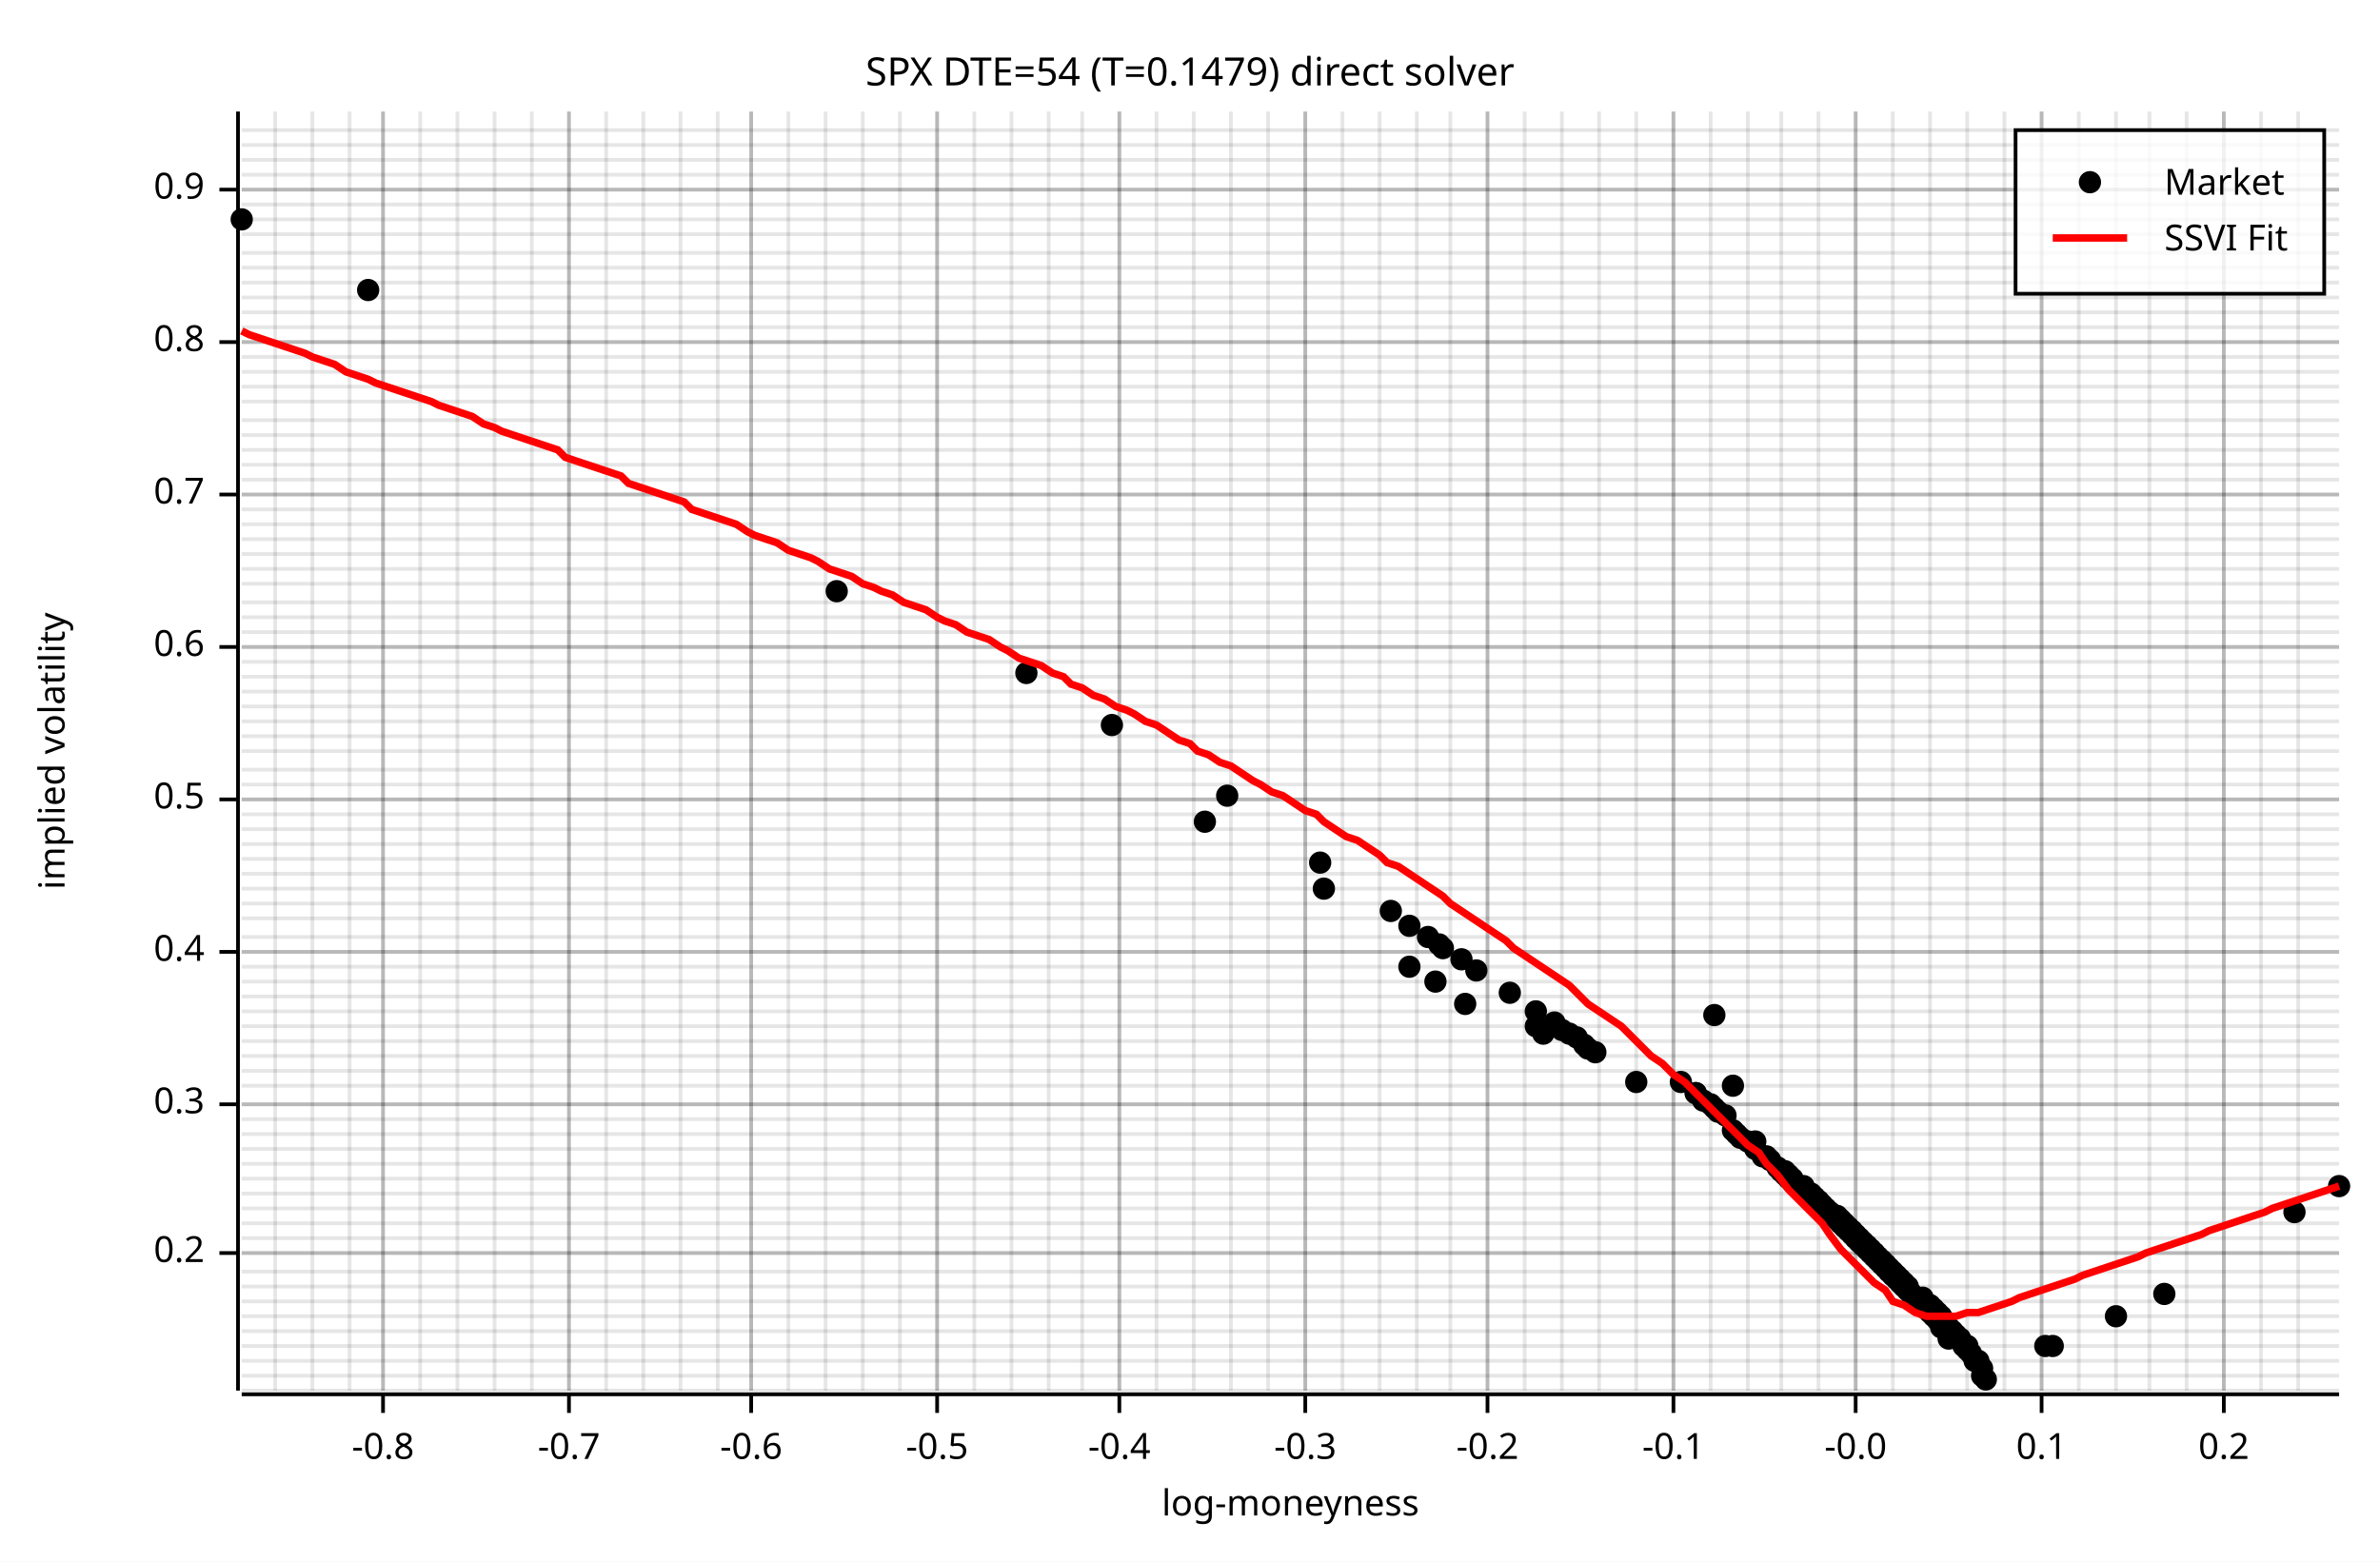
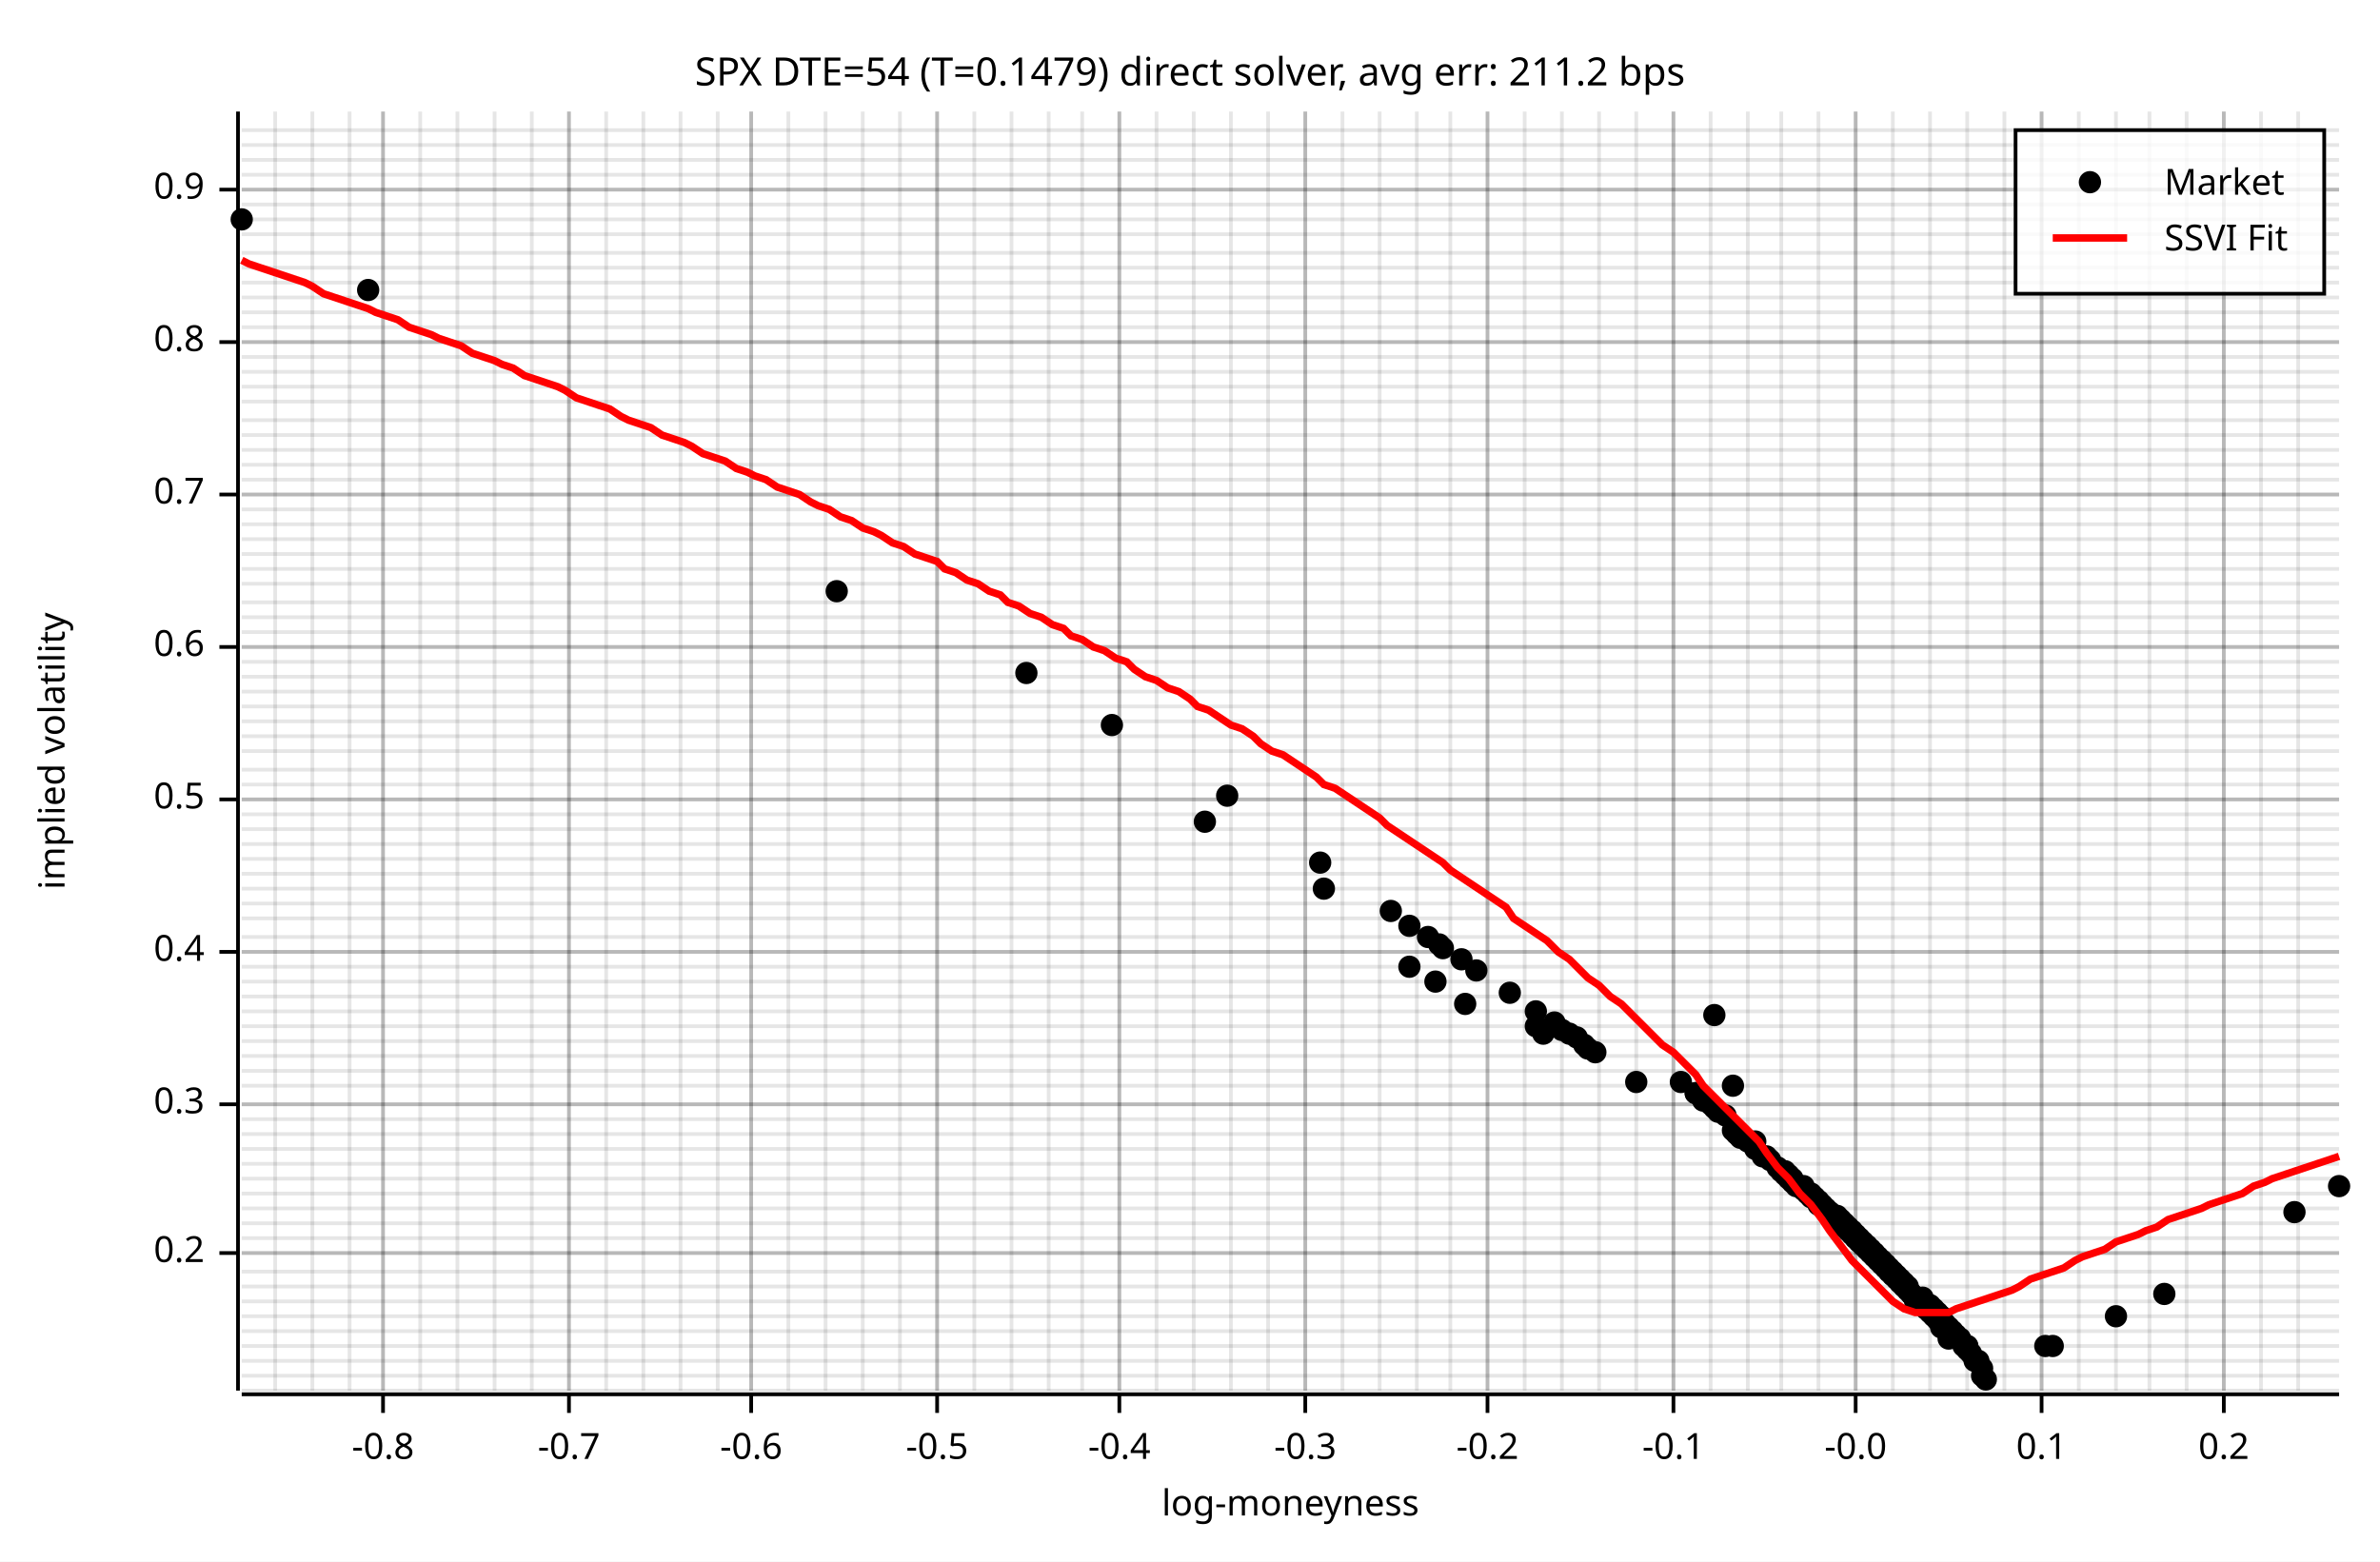
<svg xmlns="http://www.w3.org/2000/svg" width="640" height="420" viewBox="0 0 640 420">
  <rect x="0" y="0" width="640" height="420" opacity="1" fill="#FFFFFF" stroke="none" />
  <text x="320" y="15" dy="0.76em" text-anchor="middle" font-family="sans-serif" font-size="10.484" opacity="1" fill="#000000">
- SPX DTE=54 (T=0.1479) direct solver
+ SPX DTE=54 (T=0.1479) direct solver, avg err: 211.2 bps
</text>
  <line opacity="0.1" stroke="#000000" stroke-width="1" x1="74" y1="374" x2="74" y2="30" />
  <line opacity="0.1" stroke="#000000" stroke-width="1" x1="84" y1="374" x2="84" y2="30" />
  <line opacity="0.1" stroke="#000000" stroke-width="1" x1="94" y1="374" x2="94" y2="30" />
  <line opacity="0.1" stroke="#000000" stroke-width="1" x1="103" y1="374" x2="103" y2="30" />
  <line opacity="0.1" stroke="#000000" stroke-width="1" x1="113" y1="374" x2="113" y2="30" />
  <line opacity="0.1" stroke="#000000" stroke-width="1" x1="123" y1="374" x2="123" y2="30" />
  <line opacity="0.1" stroke="#000000" stroke-width="1" x1="133" y1="374" x2="133" y2="30" />
  <line opacity="0.1" stroke="#000000" stroke-width="1" x1="143" y1="374" x2="143" y2="30" />
  <line opacity="0.1" stroke="#000000" stroke-width="1" x1="153" y1="374" x2="153" y2="30" />
  <line opacity="0.1" stroke="#000000" stroke-width="1" x1="163" y1="374" x2="163" y2="30" />
  <line opacity="0.1" stroke="#000000" stroke-width="1" x1="173" y1="374" x2="173" y2="30" />
  <line opacity="0.1" stroke="#000000" stroke-width="1" x1="183" y1="374" x2="183" y2="30" />
  <line opacity="0.1" stroke="#000000" stroke-width="1" x1="193" y1="374" x2="193" y2="30" />
  <line opacity="0.1" stroke="#000000" stroke-width="1" x1="202" y1="374" x2="202" y2="30" />
  <line opacity="0.1" stroke="#000000" stroke-width="1" x1="212" y1="374" x2="212" y2="30" />
  <line opacity="0.1" stroke="#000000" stroke-width="1" x1="222" y1="374" x2="222" y2="30" />
  <line opacity="0.1" stroke="#000000" stroke-width="1" x1="232" y1="374" x2="232" y2="30" />
  <line opacity="0.1" stroke="#000000" stroke-width="1" x1="242" y1="374" x2="242" y2="30" />
  <line opacity="0.1" stroke="#000000" stroke-width="1" x1="252" y1="374" x2="252" y2="30" />
  <line opacity="0.1" stroke="#000000" stroke-width="1" x1="262" y1="374" x2="262" y2="30" />
  <line opacity="0.1" stroke="#000000" stroke-width="1" x1="272" y1="374" x2="272" y2="30" />
  <line opacity="0.1" stroke="#000000" stroke-width="1" x1="282" y1="374" x2="282" y2="30" />
  <line opacity="0.1" stroke="#000000" stroke-width="1" x1="291" y1="374" x2="291" y2="30" />
  <line opacity="0.1" stroke="#000000" stroke-width="1" x1="301" y1="374" x2="301" y2="30" />
  <line opacity="0.1" stroke="#000000" stroke-width="1" x1="311" y1="374" x2="311" y2="30" />
  <line opacity="0.1" stroke="#000000" stroke-width="1" x1="321" y1="374" x2="321" y2="30" />
  <line opacity="0.1" stroke="#000000" stroke-width="1" x1="331" y1="374" x2="331" y2="30" />
  <line opacity="0.1" stroke="#000000" stroke-width="1" x1="341" y1="374" x2="341" y2="30" />
  <line opacity="0.1" stroke="#000000" stroke-width="1" x1="351" y1="374" x2="351" y2="30" />
  <line opacity="0.1" stroke="#000000" stroke-width="1" x1="361" y1="374" x2="361" y2="30" />
  <line opacity="0.1" stroke="#000000" stroke-width="1" x1="371" y1="374" x2="371" y2="30" />
  <line opacity="0.1" stroke="#000000" stroke-width="1" x1="381" y1="374" x2="381" y2="30" />
  <line opacity="0.1" stroke="#000000" stroke-width="1" x1="390" y1="374" x2="390" y2="30" />
  <line opacity="0.1" stroke="#000000" stroke-width="1" x1="400" y1="374" x2="400" y2="30" />
  <line opacity="0.1" stroke="#000000" stroke-width="1" x1="410" y1="374" x2="410" y2="30" />
  <line opacity="0.1" stroke="#000000" stroke-width="1" x1="420" y1="374" x2="420" y2="30" />
  <line opacity="0.1" stroke="#000000" stroke-width="1" x1="430" y1="374" x2="430" y2="30" />
  <line opacity="0.1" stroke="#000000" stroke-width="1" x1="440" y1="374" x2="440" y2="30" />
  <line opacity="0.1" stroke="#000000" stroke-width="1" x1="450" y1="374" x2="450" y2="30" />
  <line opacity="0.1" stroke="#000000" stroke-width="1" x1="460" y1="374" x2="460" y2="30" />
  <line opacity="0.1" stroke="#000000" stroke-width="1" x1="470" y1="374" x2="470" y2="30" />
  <line opacity="0.1" stroke="#000000" stroke-width="1" x1="479" y1="374" x2="479" y2="30" />
  <line opacity="0.1" stroke="#000000" stroke-width="1" x1="489" y1="374" x2="489" y2="30" />
  <line opacity="0.1" stroke="#000000" stroke-width="1" x1="499" y1="374" x2="499" y2="30" />
  <line opacity="0.1" stroke="#000000" stroke-width="1" x1="509" y1="374" x2="509" y2="30" />
  <line opacity="0.1" stroke="#000000" stroke-width="1" x1="519" y1="374" x2="519" y2="30" />
  <line opacity="0.1" stroke="#000000" stroke-width="1" x1="529" y1="374" x2="529" y2="30" />
  <line opacity="0.1" stroke="#000000" stroke-width="1" x1="539" y1="374" x2="539" y2="30" />
  <line opacity="0.1" stroke="#000000" stroke-width="1" x1="549" y1="374" x2="549" y2="30" />
  <line opacity="0.1" stroke="#000000" stroke-width="1" x1="559" y1="374" x2="559" y2="30" />
  <line opacity="0.1" stroke="#000000" stroke-width="1" x1="569" y1="374" x2="569" y2="30" />
  <line opacity="0.1" stroke="#000000" stroke-width="1" x1="578" y1="374" x2="578" y2="30" />
  <line opacity="0.1" stroke="#000000" stroke-width="1" x1="588" y1="374" x2="588" y2="30" />
  <line opacity="0.1" stroke="#000000" stroke-width="1" x1="598" y1="374" x2="598" y2="30" />
  <line opacity="0.1" stroke="#000000" stroke-width="1" x1="608" y1="374" x2="608" y2="30" />
  <line opacity="0.1" stroke="#000000" stroke-width="1" x1="618" y1="374" x2="618" y2="30" />
  <line opacity="0.1" stroke="#000000" stroke-width="1" x1="65" y1="374" x2="629" y2="374" />
  <line opacity="0.1" stroke="#000000" stroke-width="1" x1="65" y1="370" x2="629" y2="370" />
  <line opacity="0.1" stroke="#000000" stroke-width="1" x1="65" y1="366" x2="629" y2="366" />
  <line opacity="0.1" stroke="#000000" stroke-width="1" x1="65" y1="362" x2="629" y2="362" />
  <line opacity="0.1" stroke="#000000" stroke-width="1" x1="65" y1="358" x2="629" y2="358" />
  <line opacity="0.1" stroke="#000000" stroke-width="1" x1="65" y1="354" x2="629" y2="354" />
  <line opacity="0.1" stroke="#000000" stroke-width="1" x1="65" y1="350" x2="629" y2="350" />
  <line opacity="0.1" stroke="#000000" stroke-width="1" x1="65" y1="346" x2="629" y2="346" />
  <line opacity="0.1" stroke="#000000" stroke-width="1" x1="65" y1="342" x2="629" y2="342" />
  <line opacity="0.1" stroke="#000000" stroke-width="1" x1="65" y1="337" x2="629" y2="337" />
  <line opacity="0.1" stroke="#000000" stroke-width="1" x1="65" y1="333" x2="629" y2="333" />
  <line opacity="0.1" stroke="#000000" stroke-width="1" x1="65" y1="329" x2="629" y2="329" />
  <line opacity="0.1" stroke="#000000" stroke-width="1" x1="65" y1="325" x2="629" y2="325" />
  <line opacity="0.1" stroke="#000000" stroke-width="1" x1="65" y1="321" x2="629" y2="321" />
  <line opacity="0.1" stroke="#000000" stroke-width="1" x1="65" y1="317" x2="629" y2="317" />
  <line opacity="0.1" stroke="#000000" stroke-width="1" x1="65" y1="313" x2="629" y2="313" />
  <line opacity="0.1" stroke="#000000" stroke-width="1" x1="65" y1="309" x2="629" y2="309" />
  <line opacity="0.1" stroke="#000000" stroke-width="1" x1="65" y1="305" x2="629" y2="305" />
  <line opacity="0.1" stroke="#000000" stroke-width="1" x1="65" y1="301" x2="629" y2="301" />
  <line opacity="0.1" stroke="#000000" stroke-width="1" x1="65" y1="297" x2="629" y2="297" />
  <line opacity="0.1" stroke="#000000" stroke-width="1" x1="65" y1="292" x2="629" y2="292" />
  <line opacity="0.1" stroke="#000000" stroke-width="1" x1="65" y1="288" x2="629" y2="288" />
  <line opacity="0.1" stroke="#000000" stroke-width="1" x1="65" y1="284" x2="629" y2="284" />
  <line opacity="0.1" stroke="#000000" stroke-width="1" x1="65" y1="280" x2="629" y2="280" />
  <line opacity="0.1" stroke="#000000" stroke-width="1" x1="65" y1="276" x2="629" y2="276" />
  <line opacity="0.1" stroke="#000000" stroke-width="1" x1="65" y1="272" x2="629" y2="272" />
  <line opacity="0.1" stroke="#000000" stroke-width="1" x1="65" y1="268" x2="629" y2="268" />
  <line opacity="0.1" stroke="#000000" stroke-width="1" x1="65" y1="264" x2="629" y2="264" />
  <line opacity="0.1" stroke="#000000" stroke-width="1" x1="65" y1="260" x2="629" y2="260" />
  <line opacity="0.1" stroke="#000000" stroke-width="1" x1="65" y1="256" x2="629" y2="256" />
  <line opacity="0.1" stroke="#000000" stroke-width="1" x1="65" y1="252" x2="629" y2="252" />
  <line opacity="0.1" stroke="#000000" stroke-width="1" x1="65" y1="247" x2="629" y2="247" />
  <line opacity="0.1" stroke="#000000" stroke-width="1" x1="65" y1="243" x2="629" y2="243" />
  <line opacity="0.1" stroke="#000000" stroke-width="1" x1="65" y1="239" x2="629" y2="239" />
  <line opacity="0.1" stroke="#000000" stroke-width="1" x1="65" y1="235" x2="629" y2="235" />
  <line opacity="0.1" stroke="#000000" stroke-width="1" x1="65" y1="231" x2="629" y2="231" />
  <line opacity="0.1" stroke="#000000" stroke-width="1" x1="65" y1="227" x2="629" y2="227" />
  <line opacity="0.1" stroke="#000000" stroke-width="1" x1="65" y1="223" x2="629" y2="223" />
  <line opacity="0.1" stroke="#000000" stroke-width="1" x1="65" y1="219" x2="629" y2="219" />
  <line opacity="0.1" stroke="#000000" stroke-width="1" x1="65" y1="215" x2="629" y2="215" />
  <line opacity="0.1" stroke="#000000" stroke-width="1" x1="65" y1="211" x2="629" y2="211" />
  <line opacity="0.1" stroke="#000000" stroke-width="1" x1="65" y1="207" x2="629" y2="207" />
  <line opacity="0.1" stroke="#000000" stroke-width="1" x1="65" y1="202" x2="629" y2="202" />
  <line opacity="0.1" stroke="#000000" stroke-width="1" x1="65" y1="198" x2="629" y2="198" />
  <line opacity="0.1" stroke="#000000" stroke-width="1" x1="65" y1="194" x2="629" y2="194" />
  <line opacity="0.1" stroke="#000000" stroke-width="1" x1="65" y1="190" x2="629" y2="190" />
  <line opacity="0.1" stroke="#000000" stroke-width="1" x1="65" y1="186" x2="629" y2="186" />
  <line opacity="0.1" stroke="#000000" stroke-width="1" x1="65" y1="182" x2="629" y2="182" />
  <line opacity="0.1" stroke="#000000" stroke-width="1" x1="65" y1="178" x2="629" y2="178" />
  <line opacity="0.1" stroke="#000000" stroke-width="1" x1="65" y1="174" x2="629" y2="174" />
  <line opacity="0.1" stroke="#000000" stroke-width="1" x1="65" y1="170" x2="629" y2="170" />
  <line opacity="0.1" stroke="#000000" stroke-width="1" x1="65" y1="166" x2="629" y2="166" />
  <line opacity="0.1" stroke="#000000" stroke-width="1" x1="65" y1="162" x2="629" y2="162" />
  <line opacity="0.1" stroke="#000000" stroke-width="1" x1="65" y1="157" x2="629" y2="157" />
  <line opacity="0.1" stroke="#000000" stroke-width="1" x1="65" y1="153" x2="629" y2="153" />
  <line opacity="0.1" stroke="#000000" stroke-width="1" x1="65" y1="149" x2="629" y2="149" />
  <line opacity="0.1" stroke="#000000" stroke-width="1" x1="65" y1="145" x2="629" y2="145" />
  <line opacity="0.1" stroke="#000000" stroke-width="1" x1="65" y1="141" x2="629" y2="141" />
  <line opacity="0.1" stroke="#000000" stroke-width="1" x1="65" y1="137" x2="629" y2="137" />
  <line opacity="0.1" stroke="#000000" stroke-width="1" x1="65" y1="133" x2="629" y2="133" />
  <line opacity="0.1" stroke="#000000" stroke-width="1" x1="65" y1="129" x2="629" y2="129" />
  <line opacity="0.1" stroke="#000000" stroke-width="1" x1="65" y1="125" x2="629" y2="125" />
  <line opacity="0.1" stroke="#000000" stroke-width="1" x1="65" y1="121" x2="629" y2="121" />
  <line opacity="0.1" stroke="#000000" stroke-width="1" x1="65" y1="117" x2="629" y2="117" />
  <line opacity="0.1" stroke="#000000" stroke-width="1" x1="65" y1="113" x2="629" y2="113" />
  <line opacity="0.1" stroke="#000000" stroke-width="1" x1="65" y1="108" x2="629" y2="108" />
  <line opacity="0.1" stroke="#000000" stroke-width="1" x1="65" y1="104" x2="629" y2="104" />
  <line opacity="0.1" stroke="#000000" stroke-width="1" x1="65" y1="100" x2="629" y2="100" />
  <line opacity="0.1" stroke="#000000" stroke-width="1" x1="65" y1="96" x2="629" y2="96" />
  <line opacity="0.1" stroke="#000000" stroke-width="1" x1="65" y1="92" x2="629" y2="92" />
  <line opacity="0.1" stroke="#000000" stroke-width="1" x1="65" y1="88" x2="629" y2="88" />
  <line opacity="0.1" stroke="#000000" stroke-width="1" x1="65" y1="84" x2="629" y2="84" />
  <line opacity="0.1" stroke="#000000" stroke-width="1" x1="65" y1="80" x2="629" y2="80" />
  <line opacity="0.1" stroke="#000000" stroke-width="1" x1="65" y1="76" x2="629" y2="76" />
  <line opacity="0.1" stroke="#000000" stroke-width="1" x1="65" y1="72" x2="629" y2="72" />
  <line opacity="0.1" stroke="#000000" stroke-width="1" x1="65" y1="68" x2="629" y2="68" />
  <line opacity="0.1" stroke="#000000" stroke-width="1" x1="65" y1="63" x2="629" y2="63" />
  <line opacity="0.1" stroke="#000000" stroke-width="1" x1="65" y1="59" x2="629" y2="59" />
  <line opacity="0.1" stroke="#000000" stroke-width="1" x1="65" y1="55" x2="629" y2="55" />
  <line opacity="0.1" stroke="#000000" stroke-width="1" x1="65" y1="51" x2="629" y2="51" />
  <line opacity="0.1" stroke="#000000" stroke-width="1" x1="65" y1="47" x2="629" y2="47" />
  <line opacity="0.1" stroke="#000000" stroke-width="1" x1="65" y1="43" x2="629" y2="43" />
  <line opacity="0.1" stroke="#000000" stroke-width="1" x1="65" y1="39" x2="629" y2="39" />
  <line opacity="0.1" stroke="#000000" stroke-width="1" x1="65" y1="35" x2="629" y2="35" />
  <text x="10" y="202" dy="0.76em" text-anchor="middle" font-family="sans-serif" font-size="9.677" opacity="1" fill="#000000" transform="rotate(270, 10, 202)">
implied volatility
</text>
  <text x="347" y="410" dy="-0.5ex" text-anchor="middle" font-family="sans-serif" font-size="9.677" opacity="1" fill="#000000">
log-moneyness
</text>
  <line opacity="0.2" stroke="#000000" stroke-width="1" x1="103" y1="374" x2="103" y2="30" />
  <line opacity="0.2" stroke="#000000" stroke-width="1" x1="153" y1="374" x2="153" y2="30" />
  <line opacity="0.2" stroke="#000000" stroke-width="1" x1="202" y1="374" x2="202" y2="30" />
  <line opacity="0.2" stroke="#000000" stroke-width="1" x1="252" y1="374" x2="252" y2="30" />
  <line opacity="0.2" stroke="#000000" stroke-width="1" x1="301" y1="374" x2="301" y2="30" />
  <line opacity="0.2" stroke="#000000" stroke-width="1" x1="351" y1="374" x2="351" y2="30" />
  <line opacity="0.2" stroke="#000000" stroke-width="1" x1="400" y1="374" x2="400" y2="30" />
  <line opacity="0.2" stroke="#000000" stroke-width="1" x1="450" y1="374" x2="450" y2="30" />
  <line opacity="0.2" stroke="#000000" stroke-width="1" x1="499" y1="374" x2="499" y2="30" />
  <line opacity="0.2" stroke="#000000" stroke-width="1" x1="549" y1="374" x2="549" y2="30" />
  <line opacity="0.2" stroke="#000000" stroke-width="1" x1="598" y1="374" x2="598" y2="30" />
  <line opacity="0.2" stroke="#000000" stroke-width="1" x1="65" y1="337" x2="629" y2="337" />
  <line opacity="0.2" stroke="#000000" stroke-width="1" x1="65" y1="297" x2="629" y2="297" />
  <line opacity="0.2" stroke="#000000" stroke-width="1" x1="65" y1="256" x2="629" y2="256" />
  <line opacity="0.2" stroke="#000000" stroke-width="1" x1="65" y1="215" x2="629" y2="215" />
  <line opacity="0.2" stroke="#000000" stroke-width="1" x1="65" y1="174" x2="629" y2="174" />
  <line opacity="0.2" stroke="#000000" stroke-width="1" x1="65" y1="133" x2="629" y2="133" />
  <line opacity="0.2" stroke="#000000" stroke-width="1" x1="65" y1="92" x2="629" y2="92" />
  <line opacity="0.2" stroke="#000000" stroke-width="1" x1="65" y1="51" x2="629" y2="51" />
  <polyline fill="none" opacity="1" stroke="#000000" stroke-width="1" points="64,30 64,374 " />
  <text x="55" y="337" dy="0.5ex" text-anchor="end" font-family="sans-serif" font-size="9.677" opacity="1" fill="#000000">
0.2
</text>
  <polyline fill="none" opacity="1" stroke="#000000" stroke-width="1" points="59,337 64,337 " />
  <text x="55" y="297" dy="0.5ex" text-anchor="end" font-family="sans-serif" font-size="9.677" opacity="1" fill="#000000">
0.3
</text>
  <polyline fill="none" opacity="1" stroke="#000000" stroke-width="1" points="59,297 64,297 " />
  <text x="55" y="256" dy="0.5ex" text-anchor="end" font-family="sans-serif" font-size="9.677" opacity="1" fill="#000000">
0.4
</text>
  <polyline fill="none" opacity="1" stroke="#000000" stroke-width="1" points="59,256 64,256 " />
  <text x="55" y="215" dy="0.5ex" text-anchor="end" font-family="sans-serif" font-size="9.677" opacity="1" fill="#000000">
0.5
</text>
  <polyline fill="none" opacity="1" stroke="#000000" stroke-width="1" points="59,215 64,215 " />
  <text x="55" y="174" dy="0.5ex" text-anchor="end" font-family="sans-serif" font-size="9.677" opacity="1" fill="#000000">
0.6
</text>
  <polyline fill="none" opacity="1" stroke="#000000" stroke-width="1" points="59,174 64,174 " />
  <text x="55" y="133" dy="0.5ex" text-anchor="end" font-family="sans-serif" font-size="9.677" opacity="1" fill="#000000">
0.7
</text>
  <polyline fill="none" opacity="1" stroke="#000000" stroke-width="1" points="59,133 64,133 " />
  <text x="55" y="92" dy="0.5ex" text-anchor="end" font-family="sans-serif" font-size="9.677" opacity="1" fill="#000000">
0.8
</text>
  <polyline fill="none" opacity="1" stroke="#000000" stroke-width="1" points="59,92 64,92 " />
  <text x="55" y="51" dy="0.5ex" text-anchor="end" font-family="sans-serif" font-size="9.677" opacity="1" fill="#000000">
0.9
</text>
  <polyline fill="none" opacity="1" stroke="#000000" stroke-width="1" points="59,51 64,51 " />
  <polyline fill="none" opacity="1" stroke="#000000" stroke-width="1" points="65,375 629,375 " />
  <text x="103" y="385" dy="0.76em" text-anchor="middle" font-family="sans-serif" font-size="9.677" opacity="1" fill="#000000">
-0.8
</text>
  <polyline fill="none" opacity="1" stroke="#000000" stroke-width="1" points="103,375 103,380 " />
  <text x="153" y="385" dy="0.76em" text-anchor="middle" font-family="sans-serif" font-size="9.677" opacity="1" fill="#000000">
-0.7
</text>
  <polyline fill="none" opacity="1" stroke="#000000" stroke-width="1" points="153,375 153,380 " />
  <text x="202" y="385" dy="0.76em" text-anchor="middle" font-family="sans-serif" font-size="9.677" opacity="1" fill="#000000">
-0.6
</text>
  <polyline fill="none" opacity="1" stroke="#000000" stroke-width="1" points="202,375 202,380 " />
  <text x="252" y="385" dy="0.76em" text-anchor="middle" font-family="sans-serif" font-size="9.677" opacity="1" fill="#000000">
-0.5
</text>
  <polyline fill="none" opacity="1" stroke="#000000" stroke-width="1" points="252,375 252,380 " />
  <text x="301" y="385" dy="0.76em" text-anchor="middle" font-family="sans-serif" font-size="9.677" opacity="1" fill="#000000">
-0.4
</text>
  <polyline fill="none" opacity="1" stroke="#000000" stroke-width="1" points="301,375 301,380 " />
  <text x="351" y="385" dy="0.76em" text-anchor="middle" font-family="sans-serif" font-size="9.677" opacity="1" fill="#000000">
-0.3
</text>
  <polyline fill="none" opacity="1" stroke="#000000" stroke-width="1" points="351,375 351,380 " />
  <text x="400" y="385" dy="0.76em" text-anchor="middle" font-family="sans-serif" font-size="9.677" opacity="1" fill="#000000">
-0.2
</text>
  <polyline fill="none" opacity="1" stroke="#000000" stroke-width="1" points="400,375 400,380 " />
  <text x="450" y="385" dy="0.76em" text-anchor="middle" font-family="sans-serif" font-size="9.677" opacity="1" fill="#000000">
-0.1
</text>
  <polyline fill="none" opacity="1" stroke="#000000" stroke-width="1" points="450,375 450,380 " />
  <text x="499" y="385" dy="0.76em" text-anchor="middle" font-family="sans-serif" font-size="9.677" opacity="1" fill="#000000">
-0.0
</text>
  <polyline fill="none" opacity="1" stroke="#000000" stroke-width="1" points="499,375 499,380 " />
  <text x="549" y="385" dy="0.76em" text-anchor="middle" font-family="sans-serif" font-size="9.677" opacity="1" fill="#000000">
0.1
</text>
  <polyline fill="none" opacity="1" stroke="#000000" stroke-width="1" points="549,375 549,380 " />
  <text x="598" y="385" dy="0.76em" text-anchor="middle" font-family="sans-serif" font-size="9.677" opacity="1" fill="#000000">
0.2
</text>
  <polyline fill="none" opacity="1" stroke="#000000" stroke-width="1" points="598,375 598,380 " />
  <circle cx="65" cy="59" r="3" opacity="1" fill="#000000" stroke="none" stroke-width="1" />
  <circle cx="99" cy="78" r="3" opacity="1" fill="#000000" stroke="none" stroke-width="1" />
  <circle cx="225" cy="159" r="3" opacity="1" fill="#000000" stroke="none" stroke-width="1" />
  <circle cx="276" cy="181" r="3" opacity="1" fill="#000000" stroke="none" stroke-width="1" />
  <circle cx="299" cy="195" r="3" opacity="1" fill="#000000" stroke="none" stroke-width="1" />
  <circle cx="324" cy="221" r="3" opacity="1" fill="#000000" stroke="none" stroke-width="1" />
  <circle cx="330" cy="214" r="3" opacity="1" fill="#000000" stroke="none" stroke-width="1" />
  <circle cx="355" cy="232" r="3" opacity="1" fill="#000000" stroke="none" stroke-width="1" />
  <circle cx="356" cy="239" r="3" opacity="1" fill="#000000" stroke="none" stroke-width="1" />
  <circle cx="374" cy="245" r="3" opacity="1" fill="#000000" stroke="none" stroke-width="1" />
  <circle cx="379" cy="260" r="3" opacity="1" fill="#000000" stroke="none" stroke-width="1" />
  <circle cx="379" cy="249" r="3" opacity="1" fill="#000000" stroke="none" stroke-width="1" />
  <circle cx="384" cy="252" r="3" opacity="1" fill="#000000" stroke="none" stroke-width="1" />
  <circle cx="386" cy="264" r="3" opacity="1" fill="#000000" stroke="none" stroke-width="1" />
  <circle cx="387" cy="254" r="3" opacity="1" fill="#000000" stroke="none" stroke-width="1" />
  <circle cx="388" cy="255" r="3" opacity="1" fill="#000000" stroke="none" stroke-width="1" />
  <circle cx="393" cy="258" r="3" opacity="1" fill="#000000" stroke="none" stroke-width="1" />
  <circle cx="394" cy="270" r="3" opacity="1" fill="#000000" stroke="none" stroke-width="1" />
  <circle cx="397" cy="261" r="3" opacity="1" fill="#000000" stroke="none" stroke-width="1" />
  <circle cx="406" cy="267" r="3" opacity="1" fill="#000000" stroke="none" stroke-width="1" />
  <circle cx="413" cy="272" r="3" opacity="1" fill="#000000" stroke="none" stroke-width="1" />
  <circle cx="413" cy="276" r="3" opacity="1" fill="#000000" stroke="none" stroke-width="1" />
  <circle cx="415" cy="278" r="3" opacity="1" fill="#000000" stroke="none" stroke-width="1" />
  <circle cx="418" cy="275" r="3" opacity="1" fill="#000000" stroke="none" stroke-width="1" />
  <circle cx="418" cy="276" r="3" opacity="1" fill="#000000" stroke="none" stroke-width="1" />
  <circle cx="420" cy="277" r="3" opacity="1" fill="#000000" stroke="none" stroke-width="1" />
  <circle cx="422" cy="278" r="3" opacity="1" fill="#000000" stroke="none" stroke-width="1" />
  <circle cx="424" cy="279" r="3" opacity="1" fill="#000000" stroke="none" stroke-width="1" />
  <circle cx="426" cy="281" r="3" opacity="1" fill="#000000" stroke="none" stroke-width="1" />
  <circle cx="427" cy="282" r="3" opacity="1" fill="#000000" stroke="none" stroke-width="1" />
  <circle cx="429" cy="283" r="3" opacity="1" fill="#000000" stroke="none" stroke-width="1" />
  <circle cx="440" cy="291" r="3" opacity="1" fill="#000000" stroke="none" stroke-width="1" />
  <circle cx="452" cy="291" r="3" opacity="1" fill="#000000" stroke="none" stroke-width="1" />
  <circle cx="456" cy="294" r="3" opacity="1" fill="#000000" stroke="none" stroke-width="1" />
  <circle cx="456" cy="294" r="3" opacity="1" fill="#000000" stroke="none" stroke-width="1" />
  <circle cx="458" cy="296" r="3" opacity="1" fill="#000000" stroke="none" stroke-width="1" />
  <circle cx="460" cy="297" r="3" opacity="1" fill="#000000" stroke="none" stroke-width="1" />
  <circle cx="461" cy="298" r="3" opacity="1" fill="#000000" stroke="none" stroke-width="1" />
  <circle cx="461" cy="273" r="3" opacity="1" fill="#000000" stroke="none" stroke-width="1" />
  <circle cx="462" cy="299" r="3" opacity="1" fill="#000000" stroke="none" stroke-width="1" />
  <circle cx="464" cy="300" r="3" opacity="1" fill="#000000" stroke="none" stroke-width="1" />
  <circle cx="466" cy="292" r="3" opacity="1" fill="#000000" stroke="none" stroke-width="1" />
  <circle cx="466" cy="304" r="3" opacity="1" fill="#000000" stroke="none" stroke-width="1" />
  <circle cx="467" cy="305" r="3" opacity="1" fill="#000000" stroke="none" stroke-width="1" />
  <circle cx="468" cy="306" r="3" opacity="1" fill="#000000" stroke="none" stroke-width="1" />
  <circle cx="470" cy="307" r="3" opacity="1" fill="#000000" stroke="none" stroke-width="1" />
  <circle cx="472" cy="309" r="3" opacity="1" fill="#000000" stroke="none" stroke-width="1" />
  <circle cx="472" cy="307" r="3" opacity="1" fill="#000000" stroke="none" stroke-width="1" />
  <circle cx="474" cy="311" r="3" opacity="1" fill="#000000" stroke="none" stroke-width="1" />
  <circle cx="475" cy="311" r="3" opacity="1" fill="#000000" stroke="none" stroke-width="1" />
  <circle cx="476" cy="312" r="3" opacity="1" fill="#000000" stroke="none" stroke-width="1" />
  <circle cx="478" cy="314" r="3" opacity="1" fill="#000000" stroke="none" stroke-width="1" />
  <circle cx="479" cy="315" r="3" opacity="1" fill="#000000" stroke="none" stroke-width="1" />
  <circle cx="479" cy="315" r="3" opacity="1" fill="#000000" stroke="none" stroke-width="1" />
  <circle cx="480" cy="315" r="3" opacity="1" fill="#000000" stroke="none" stroke-width="1" />
  <circle cx="480" cy="316" r="3" opacity="1" fill="#000000" stroke="none" stroke-width="1" />
  <circle cx="481" cy="316" r="3" opacity="1" fill="#000000" stroke="none" stroke-width="1" />
  <circle cx="481" cy="317" r="3" opacity="1" fill="#000000" stroke="none" stroke-width="1" />
  <circle cx="482" cy="317" r="3" opacity="1" fill="#000000" stroke="none" stroke-width="1" />
  <circle cx="482" cy="318" r="3" opacity="1" fill="#000000" stroke="none" stroke-width="1" />
  <circle cx="483" cy="319" r="3" opacity="1" fill="#000000" stroke="none" stroke-width="1" />
  <circle cx="484" cy="319" r="3" opacity="1" fill="#000000" stroke="none" stroke-width="1" />
  <circle cx="485" cy="319" r="3" opacity="1" fill="#000000" stroke="none" stroke-width="1" />
  <circle cx="485" cy="320" r="3" opacity="1" fill="#000000" stroke="none" stroke-width="1" />
  <circle cx="485" cy="320" r="3" opacity="1" fill="#000000" stroke="none" stroke-width="1" />
  <circle cx="486" cy="321" r="3" opacity="1" fill="#000000" stroke="none" stroke-width="1" />
  <circle cx="487" cy="321" r="3" opacity="1" fill="#000000" stroke="none" stroke-width="1" />
  <circle cx="487" cy="322" r="3" opacity="1" fill="#000000" stroke="none" stroke-width="1" />
  <circle cx="488" cy="322" r="3" opacity="1" fill="#000000" stroke="none" stroke-width="1" />
  <circle cx="489" cy="323" r="3" opacity="1" fill="#000000" stroke="none" stroke-width="1" />
  <circle cx="489" cy="323" r="3" opacity="1" fill="#000000" stroke="none" stroke-width="1" />
  <circle cx="489" cy="324" r="3" opacity="1" fill="#000000" stroke="none" stroke-width="1" />
  <circle cx="490" cy="324" r="3" opacity="1" fill="#000000" stroke="none" stroke-width="1" />
  <circle cx="491" cy="325" r="3" opacity="1" fill="#000000" stroke="none" stroke-width="1" />
  <circle cx="492" cy="326" r="3" opacity="1" fill="#000000" stroke="none" stroke-width="1" />
  <circle cx="492" cy="326" r="3" opacity="1" fill="#000000" stroke="none" stroke-width="1" />
  <circle cx="493" cy="327" r="3" opacity="1" fill="#000000" stroke="none" stroke-width="1" />
  <circle cx="493" cy="327" r="3" opacity="1" fill="#000000" stroke="none" stroke-width="1" />
  <circle cx="494" cy="327" r="3" opacity="1" fill="#000000" stroke="none" stroke-width="1" />
  <circle cx="494" cy="328" r="3" opacity="1" fill="#000000" stroke="none" stroke-width="1" />
  <circle cx="495" cy="328" r="3" opacity="1" fill="#000000" stroke="none" stroke-width="1" />
  <circle cx="495" cy="329" r="3" opacity="1" fill="#000000" stroke="none" stroke-width="1" />
  <circle cx="495" cy="329" r="3" opacity="1" fill="#000000" stroke="none" stroke-width="1" />
  <circle cx="496" cy="329" r="3" opacity="1" fill="#000000" stroke="none" stroke-width="1" />
  <circle cx="496" cy="330" r="3" opacity="1" fill="#000000" stroke="none" stroke-width="1" />
  <circle cx="496" cy="330" r="3" opacity="1" fill="#000000" stroke="none" stroke-width="1" />
  <circle cx="497" cy="330" r="3" opacity="1" fill="#000000" stroke="none" stroke-width="1" />
  <circle cx="497" cy="331" r="3" opacity="1" fill="#000000" stroke="none" stroke-width="1" />
  <circle cx="498" cy="331" r="3" opacity="1" fill="#000000" stroke="none" stroke-width="1" />
  <circle cx="498" cy="331" r="3" opacity="1" fill="#000000" stroke="none" stroke-width="1" />
  <circle cx="498" cy="332" r="3" opacity="1" fill="#000000" stroke="none" stroke-width="1" />
  <circle cx="499" cy="332" r="3" opacity="1" fill="#000000" stroke="none" stroke-width="1" />
  <circle cx="499" cy="333" r="3" opacity="1" fill="#000000" stroke="none" stroke-width="1" />
  <circle cx="499" cy="333" r="3" opacity="1" fill="#000000" stroke="none" stroke-width="1" />
  <circle cx="500" cy="333" r="3" opacity="1" fill="#000000" stroke="none" stroke-width="1" />
  <circle cx="500" cy="334" r="3" opacity="1" fill="#000000" stroke="none" stroke-width="1" />
  <circle cx="500" cy="334" r="3" opacity="1" fill="#000000" stroke="none" stroke-width="1" />
  <circle cx="501" cy="334" r="3" opacity="1" fill="#000000" stroke="none" stroke-width="1" />
  <circle cx="501" cy="335" r="3" opacity="1" fill="#000000" stroke="none" stroke-width="1" />
  <circle cx="502" cy="335" r="3" opacity="1" fill="#000000" stroke="none" stroke-width="1" />
  <circle cx="502" cy="335" r="3" opacity="1" fill="#000000" stroke="none" stroke-width="1" />
  <circle cx="502" cy="336" r="3" opacity="1" fill="#000000" stroke="none" stroke-width="1" />
  <circle cx="503" cy="336" r="3" opacity="1" fill="#000000" stroke="none" stroke-width="1" />
  <circle cx="503" cy="336" r="3" opacity="1" fill="#000000" stroke="none" stroke-width="1" />
  <circle cx="503" cy="337" r="3" opacity="1" fill="#000000" stroke="none" stroke-width="1" />
  <circle cx="504" cy="337" r="3" opacity="1" fill="#000000" stroke="none" stroke-width="1" />
  <circle cx="504" cy="337" r="3" opacity="1" fill="#000000" stroke="none" stroke-width="1" />
  <circle cx="504" cy="338" r="3" opacity="1" fill="#000000" stroke="none" stroke-width="1" />
  <circle cx="505" cy="338" r="3" opacity="1" fill="#000000" stroke="none" stroke-width="1" />
  <circle cx="505" cy="339" r="3" opacity="1" fill="#000000" stroke="none" stroke-width="1" />
  <circle cx="506" cy="339" r="3" opacity="1" fill="#000000" stroke="none" stroke-width="1" />
  <circle cx="506" cy="339" r="3" opacity="1" fill="#000000" stroke="none" stroke-width="1" />
  <circle cx="506" cy="340" r="3" opacity="1" fill="#000000" stroke="none" stroke-width="1" />
  <circle cx="507" cy="340" r="3" opacity="1" fill="#000000" stroke="none" stroke-width="1" />
  <circle cx="507" cy="340" r="3" opacity="1" fill="#000000" stroke="none" stroke-width="1" />
  <circle cx="507" cy="341" r="3" opacity="1" fill="#000000" stroke="none" stroke-width="1" />
  <circle cx="508" cy="341" r="3" opacity="1" fill="#000000" stroke="none" stroke-width="1" />
  <circle cx="508" cy="342" r="3" opacity="1" fill="#000000" stroke="none" stroke-width="1" />
  <circle cx="508" cy="342" r="3" opacity="1" fill="#000000" stroke="none" stroke-width="1" />
  <circle cx="509" cy="342" r="3" opacity="1" fill="#000000" stroke="none" stroke-width="1" />
  <circle cx="509" cy="343" r="3" opacity="1" fill="#000000" stroke="none" stroke-width="1" />
  <circle cx="509" cy="343" r="3" opacity="1" fill="#000000" stroke="none" stroke-width="1" />
  <circle cx="510" cy="343" r="3" opacity="1" fill="#000000" stroke="none" stroke-width="1" />
  <circle cx="510" cy="344" r="3" opacity="1" fill="#000000" stroke="none" stroke-width="1" />
  <circle cx="511" cy="344" r="3" opacity="1" fill="#000000" stroke="none" stroke-width="1" />
  <circle cx="511" cy="345" r="3" opacity="1" fill="#000000" stroke="none" stroke-width="1" />
  <circle cx="511" cy="345" r="3" opacity="1" fill="#000000" stroke="none" stroke-width="1" />
  <circle cx="512" cy="345" r="3" opacity="1" fill="#000000" stroke="none" stroke-width="1" />
  <circle cx="512" cy="346" r="3" opacity="1" fill="#000000" stroke="none" stroke-width="1" />
  <circle cx="512" cy="346" r="3" opacity="1" fill="#000000" stroke="none" stroke-width="1" />
  <circle cx="513" cy="346" r="3" opacity="1" fill="#000000" stroke="none" stroke-width="1" />
  <circle cx="513" cy="347" r="3" opacity="1" fill="#000000" stroke="none" stroke-width="1" />
  <circle cx="513" cy="347" r="3" opacity="1" fill="#000000" stroke="none" stroke-width="1" />
  <circle cx="514" cy="348" r="3" opacity="1" fill="#000000" stroke="none" stroke-width="1" />
  <circle cx="514" cy="348" r="3" opacity="1" fill="#000000" stroke="none" stroke-width="1" />
  <circle cx="514" cy="348" r="3" opacity="1" fill="#000000" stroke="none" stroke-width="1" />
  <circle cx="515" cy="349" r="3" opacity="1" fill="#000000" stroke="none" stroke-width="1" />
  <circle cx="515" cy="349" r="3" opacity="1" fill="#000000" stroke="none" stroke-width="1" />
  <circle cx="515" cy="350" r="3" opacity="1" fill="#000000" stroke="none" stroke-width="1" />
  <circle cx="516" cy="350" r="3" opacity="1" fill="#000000" stroke="none" stroke-width="1" />
  <circle cx="516" cy="350" r="3" opacity="1" fill="#000000" stroke="none" stroke-width="1" />
  <circle cx="517" cy="351" r="3" opacity="1" fill="#000000" stroke="none" stroke-width="1" />
  <circle cx="517" cy="351" r="3" opacity="1" fill="#000000" stroke="none" stroke-width="1" />
  <circle cx="517" cy="349" r="3" opacity="1" fill="#000000" stroke="none" stroke-width="1" />
  <circle cx="518" cy="351" r="3" opacity="1" fill="#000000" stroke="none" stroke-width="1" />
  <circle cx="518" cy="352" r="3" opacity="1" fill="#000000" stroke="none" stroke-width="1" />
  <circle cx="518" cy="352" r="3" opacity="1" fill="#000000" stroke="none" stroke-width="1" />
  <circle cx="519" cy="351" r="3" opacity="1" fill="#000000" stroke="none" stroke-width="1" />
  <circle cx="519" cy="353" r="3" opacity="1" fill="#000000" stroke="none" stroke-width="1" />
  <circle cx="519" cy="352" r="3" opacity="1" fill="#000000" stroke="none" stroke-width="1" />
  <circle cx="520" cy="353" r="3" opacity="1" fill="#000000" stroke="none" stroke-width="1" />
  <circle cx="520" cy="352" r="3" opacity="1" fill="#000000" stroke="none" stroke-width="1" />
  <circle cx="520" cy="354" r="3" opacity="1" fill="#000000" stroke="none" stroke-width="1" />
  <circle cx="521" cy="353" r="3" opacity="1" fill="#000000" stroke="none" stroke-width="1" />
  <circle cx="521" cy="355" r="3" opacity="1" fill="#000000" stroke="none" stroke-width="1" />
  <circle cx="522" cy="354" r="3" opacity="1" fill="#000000" stroke="none" stroke-width="1" />
  <circle cx="522" cy="355" r="3" opacity="1" fill="#000000" stroke="none" stroke-width="1" />
  <circle cx="522" cy="357" r="3" opacity="1" fill="#000000" stroke="none" stroke-width="1" />
  <circle cx="523" cy="356" r="3" opacity="1" fill="#000000" stroke="none" stroke-width="1" />
  <circle cx="523" cy="356" r="3" opacity="1" fill="#000000" stroke="none" stroke-width="1" />
  <circle cx="524" cy="360" r="3" opacity="1" fill="#000000" stroke="none" stroke-width="1" />
  <circle cx="524" cy="357" r="3" opacity="1" fill="#000000" stroke="none" stroke-width="1" />
  <circle cx="524" cy="357" r="3" opacity="1" fill="#000000" stroke="none" stroke-width="1" />
  <circle cx="525" cy="358" r="3" opacity="1" fill="#000000" stroke="none" stroke-width="1" />
  <circle cx="525" cy="358" r="3" opacity="1" fill="#000000" stroke="none" stroke-width="1" />
  <circle cx="526" cy="359" r="3" opacity="1" fill="#000000" stroke="none" stroke-width="1" />
  <circle cx="527" cy="360" r="3" opacity="1" fill="#000000" stroke="none" stroke-width="1" />
  <circle cx="527" cy="360" r="3" opacity="1" fill="#000000" stroke="none" stroke-width="1" />
  <circle cx="527" cy="360" r="3" opacity="1" fill="#000000" stroke="none" stroke-width="1" />
  <circle cx="528" cy="362" r="3" opacity="1" fill="#000000" stroke="none" stroke-width="1" />
  <circle cx="529" cy="362" r="3" opacity="1" fill="#000000" stroke="none" stroke-width="1" />
  <circle cx="529" cy="362" r="3" opacity="1" fill="#000000" stroke="none" stroke-width="1" />
  <circle cx="529" cy="363" r="3" opacity="1" fill="#000000" stroke="none" stroke-width="1" />
  <circle cx="530" cy="364" r="3" opacity="1" fill="#000000" stroke="none" stroke-width="1" />
  <circle cx="531" cy="366" r="3" opacity="1" fill="#000000" stroke="none" stroke-width="1" />
  <circle cx="532" cy="366" r="3" opacity="1" fill="#000000" stroke="none" stroke-width="1" />
  <circle cx="533" cy="368" r="3" opacity="1" fill="#000000" stroke="none" stroke-width="1" />
  <circle cx="533" cy="370" r="3" opacity="1" fill="#000000" stroke="none" stroke-width="1" />
  <circle cx="534" cy="371" r="3" opacity="1" fill="#000000" stroke="none" stroke-width="1" />
  <circle cx="550" cy="362" r="3" opacity="1" fill="#000000" stroke="none" stroke-width="1" />
  <circle cx="552" cy="362" r="3" opacity="1" fill="#000000" stroke="none" stroke-width="1" />
  <circle cx="569" cy="354" r="3" opacity="1" fill="#000000" stroke="none" stroke-width="1" />
  <circle cx="582" cy="348" r="3" opacity="1" fill="#000000" stroke="none" stroke-width="1" />
  <circle cx="617" cy="326" r="3" opacity="1" fill="#000000" stroke="none" stroke-width="1" />
  <circle cx="629" cy="319" r="3" opacity="1" fill="#000000" stroke="none" stroke-width="1" />
-   <polyline fill="none" opacity="1" stroke="#FF0000" stroke-width="2" points="65,89 67,90 70,91 73,92 76,93 79,94 82,95 84,96 87,97 90,98 93,100 96,101 99,102 101,103 104,104 107,105 110,106 113,107 116,108 118,109 121,110 124,111 127,112 130,114 133,115 135,116 138,117 141,118 144,119 147,120 150,121 152,123 155,124 158,125 161,126 164,127 167,128 169,130 172,131 175,132 178,133 181,134 184,135 186,137 189,138 192,139 195,140 198,141 201,143 203,144 206,145 209,146 212,148 215,149 218,150 220,151 223,153 226,154 229,155 232,157 235,158 237,159 240,160 243,162 246,163 249,164 252,166 254,167 257,168 260,170 263,171 266,172 269,174 271,175 274,177 277,178 280,179 283,181 286,182 288,184 291,185 294,187 297,188 300,190 303,191 305,192 308,194 311,195 314,197 317,199 320,200 322,202 325,203 328,205 331,206 334,208 337,210 339,211 342,213 345,214 348,216 351,218 354,219 356,221 359,223 362,225 365,226 368,228 371,230 373,232 376,233 379,235 382,237 385,239 388,241 390,243 393,245 396,247 399,249 402,251 405,253 407,255 410,257 413,259 416,261 419,263 422,265 424,267 427,270 430,272 433,274 436,276 439,279 441,281 444,284 447,286 450,289 453,291 456,294 458,296 461,299 464,302 467,305 470,308 473,310 475,313 478,316 481,320 484,323 487,326 490,329 492,332 495,336 498,339 501,342 504,345 507,347 509,350 512,351 515,353 518,354 521,354 524,354 526,354 529,353 532,353 535,352 538,351 541,350 543,349 546,348 549,347 552,346 555,345 558,344 560,343 563,342 566,341 569,340 572,339 575,338 577,337 580,336 583,335 586,334 589,333 592,332 594,331 597,330 600,329 603,328 606,327 609,326 611,325 614,324 617,323 620,322 623,321 626,320 629,319 " />
+   <polyline fill="none" opacity="1" stroke="#FF0000" stroke-width="2" points="65,70 67,71 70,72 73,73 76,74 79,75 82,76 84,77 87,79 90,80 93,81 96,82 99,83 101,84 104,85 107,86 110,88 113,89 116,90 118,91 121,92 124,93 127,95 130,96 133,97 135,98 138,99 141,101 144,102 147,103 150,104 152,105 155,107 158,108 161,109 164,110 167,112 169,113 172,114 175,115 178,117 181,118 184,119 186,120 189,122 192,123 195,124 198,126 201,127 203,128 206,129 209,131 212,132 215,133 218,135 220,136 223,137 226,139 229,140 232,142 235,143 237,144 240,146 243,147 246,149 249,150 252,151 254,153 257,154 260,156 263,157 266,159 269,160 271,162 274,163 277,165 280,166 283,168 286,169 288,171 291,172 294,174 297,175 300,177 303,178 305,180 308,182 311,183 314,185 317,186 320,188 322,190 325,191 328,193 331,195 334,196 337,198 339,200 342,202 345,203 348,205 351,207 354,209 356,211 359,212 362,214 365,216 368,218 371,220 373,222 376,224 379,226 382,228 385,230 388,232 390,234 393,236 396,238 399,240 402,242 405,244 407,247 410,249 413,251 416,253 419,256 422,258 424,260 427,263 430,265 433,268 436,270 439,273 441,275 444,278 447,281 450,283 453,286 456,289 458,292 461,295 464,298 467,301 470,304 473,307 475,310 478,314 481,317 484,321 487,324 490,328 492,331 495,335 498,339 501,342 504,345 507,348 509,350 512,352 515,353 518,353 521,353 524,353 526,352 529,351 532,350 535,349 538,348 541,347 543,346 546,344 549,343 552,342 555,341 558,339 560,338 563,337 566,336 569,334 572,333 575,332 577,331 580,330 583,328 586,327 589,326 592,325 594,324 597,323 600,322 603,321 606,319 609,318 611,317 614,316 617,315 620,314 623,313 626,312 629,311 " />
  <rect x="542" y="35" width="83" height="44" opacity="0.8" fill="#FFFFFF" stroke="none" />
  <rect x="542" y="35" width="83" height="44" opacity="1" fill="none" stroke="#000000" />
  <text x="582" y="45" dy="0.76em" text-anchor="start" font-family="sans-serif" font-size="9.677" opacity="1" fill="#000000">
Market
</text>
  <text x="582" y="60" dy="0.76em" text-anchor="start" font-family="sans-serif" font-size="9.677" opacity="1" fill="#000000">
SSVI Fit
</text>
  <circle cx="562" cy="49" r="3" opacity="1" fill="#000000" stroke="none" stroke-width="1" />
  <polyline fill="none" opacity="1" stroke="#FF0000" stroke-width="2" points="552,64 572,64 " />
</svg>
